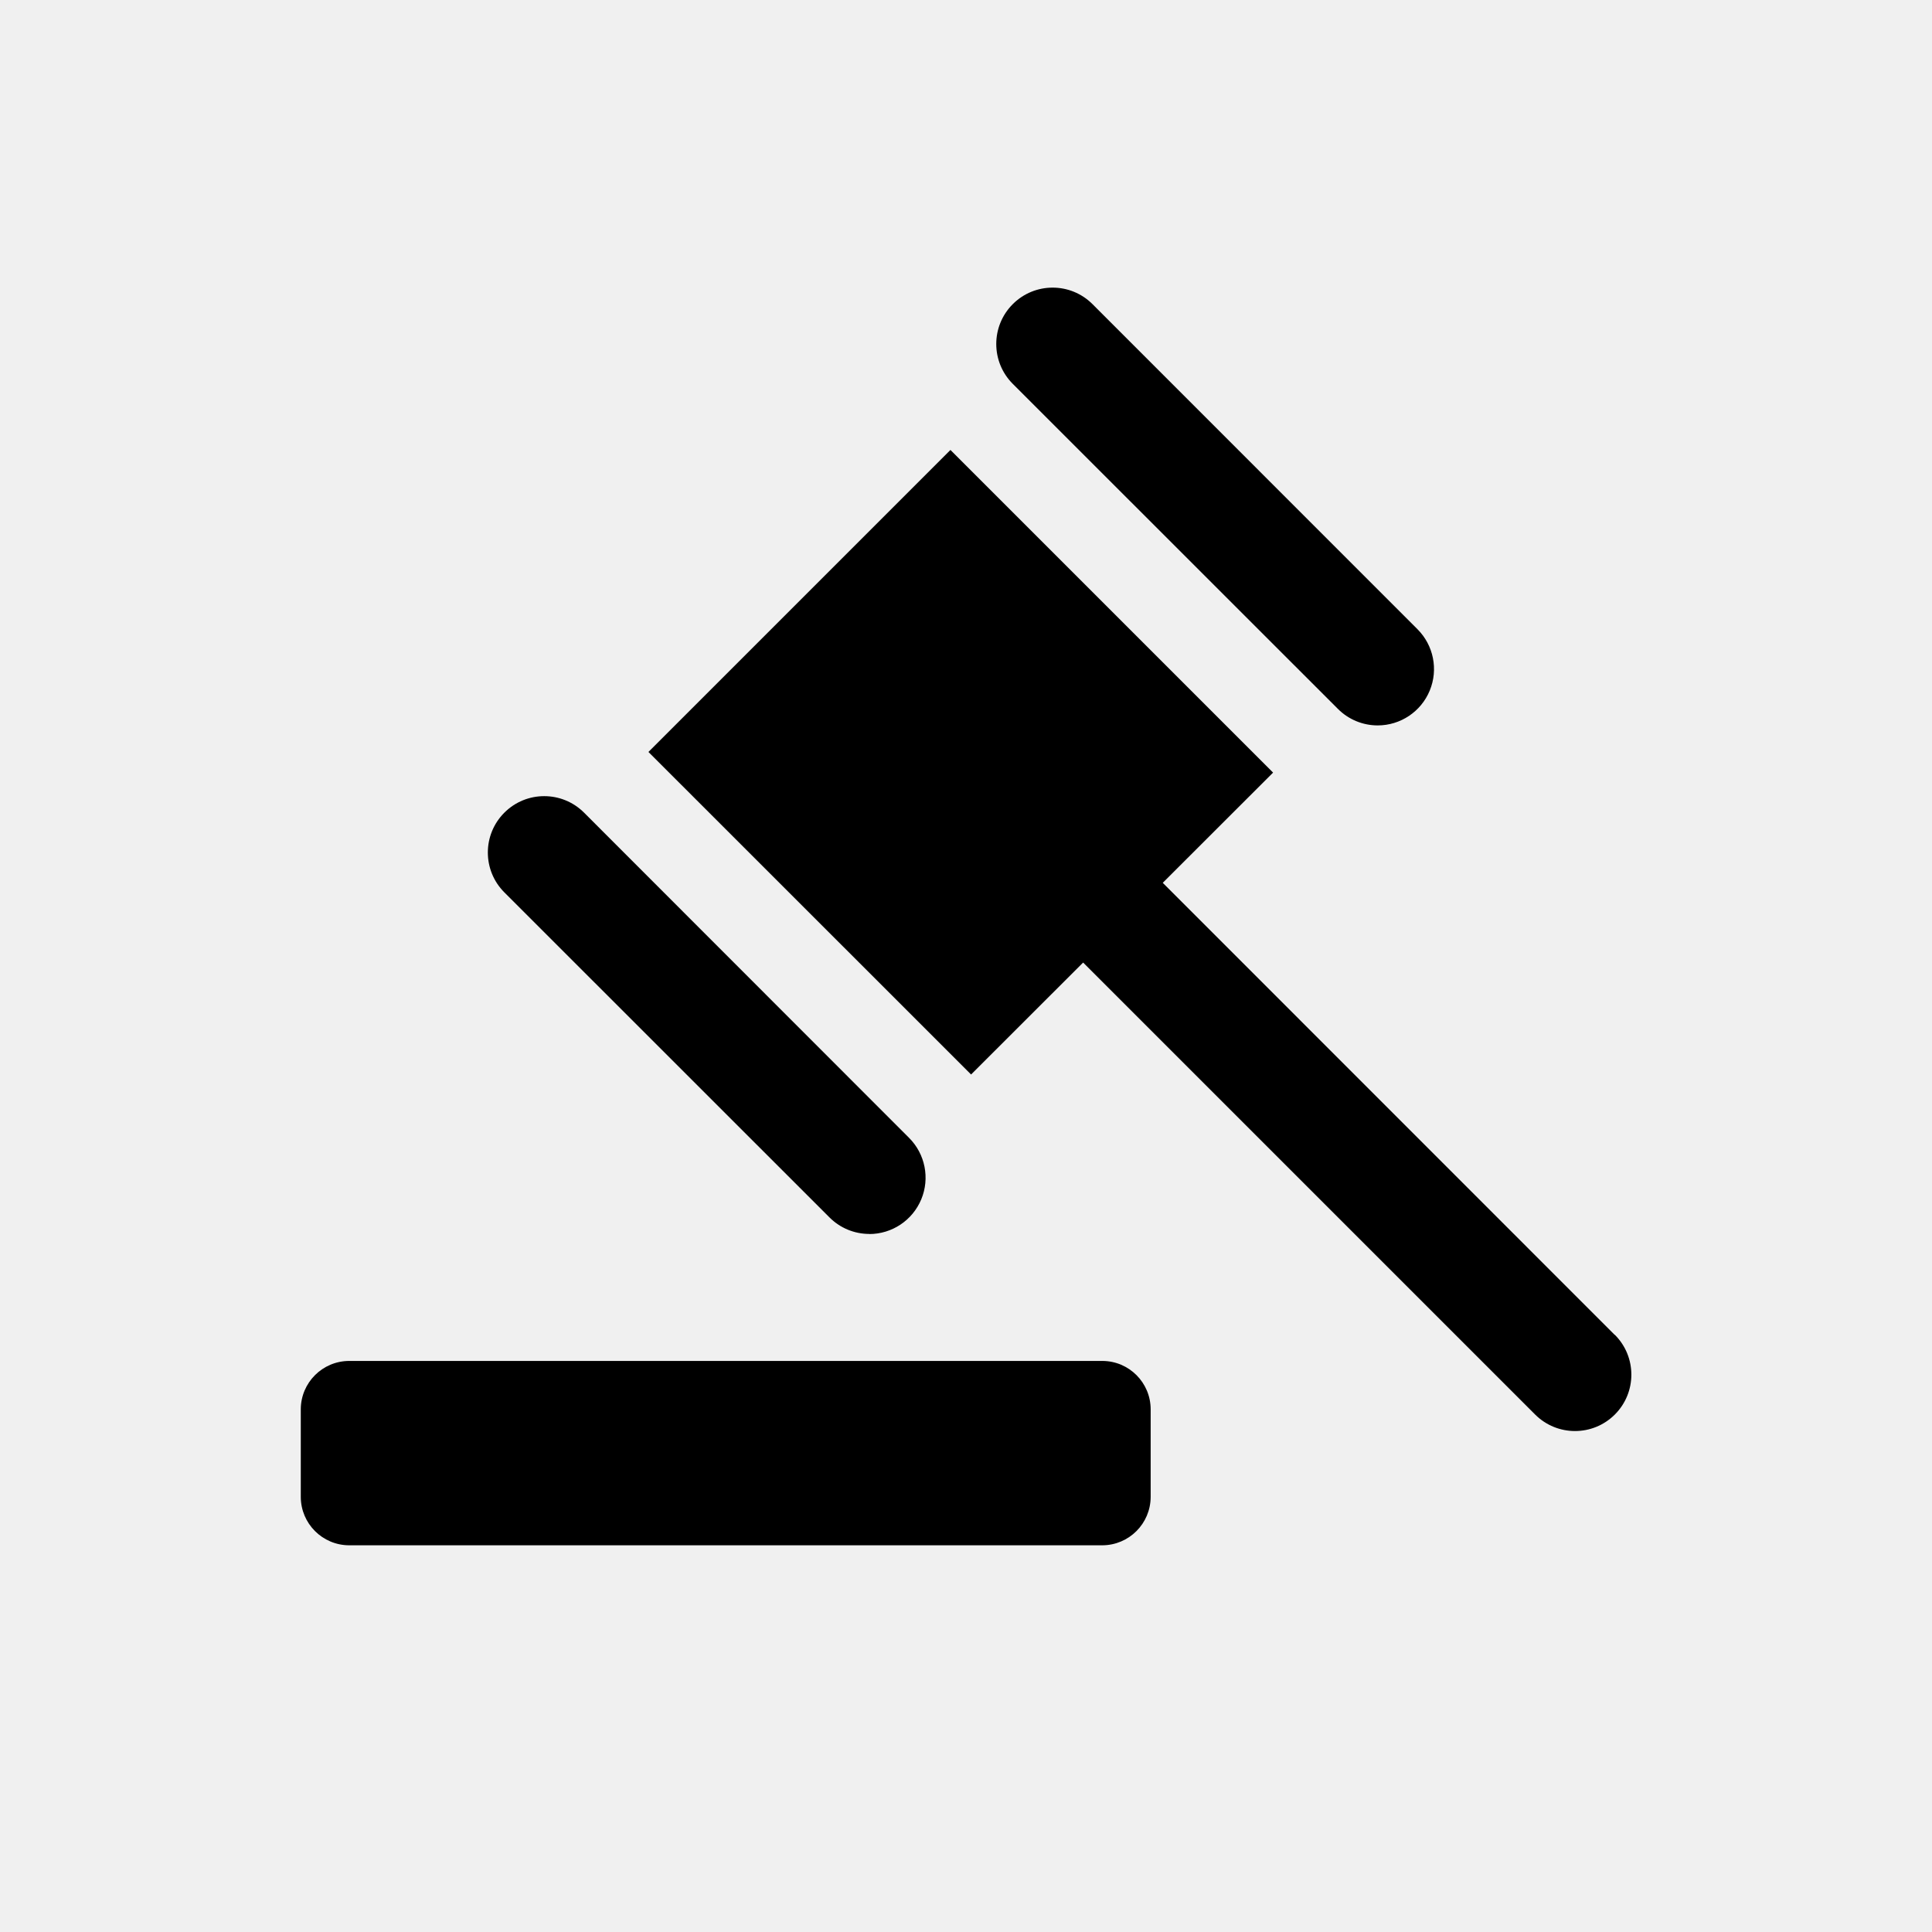
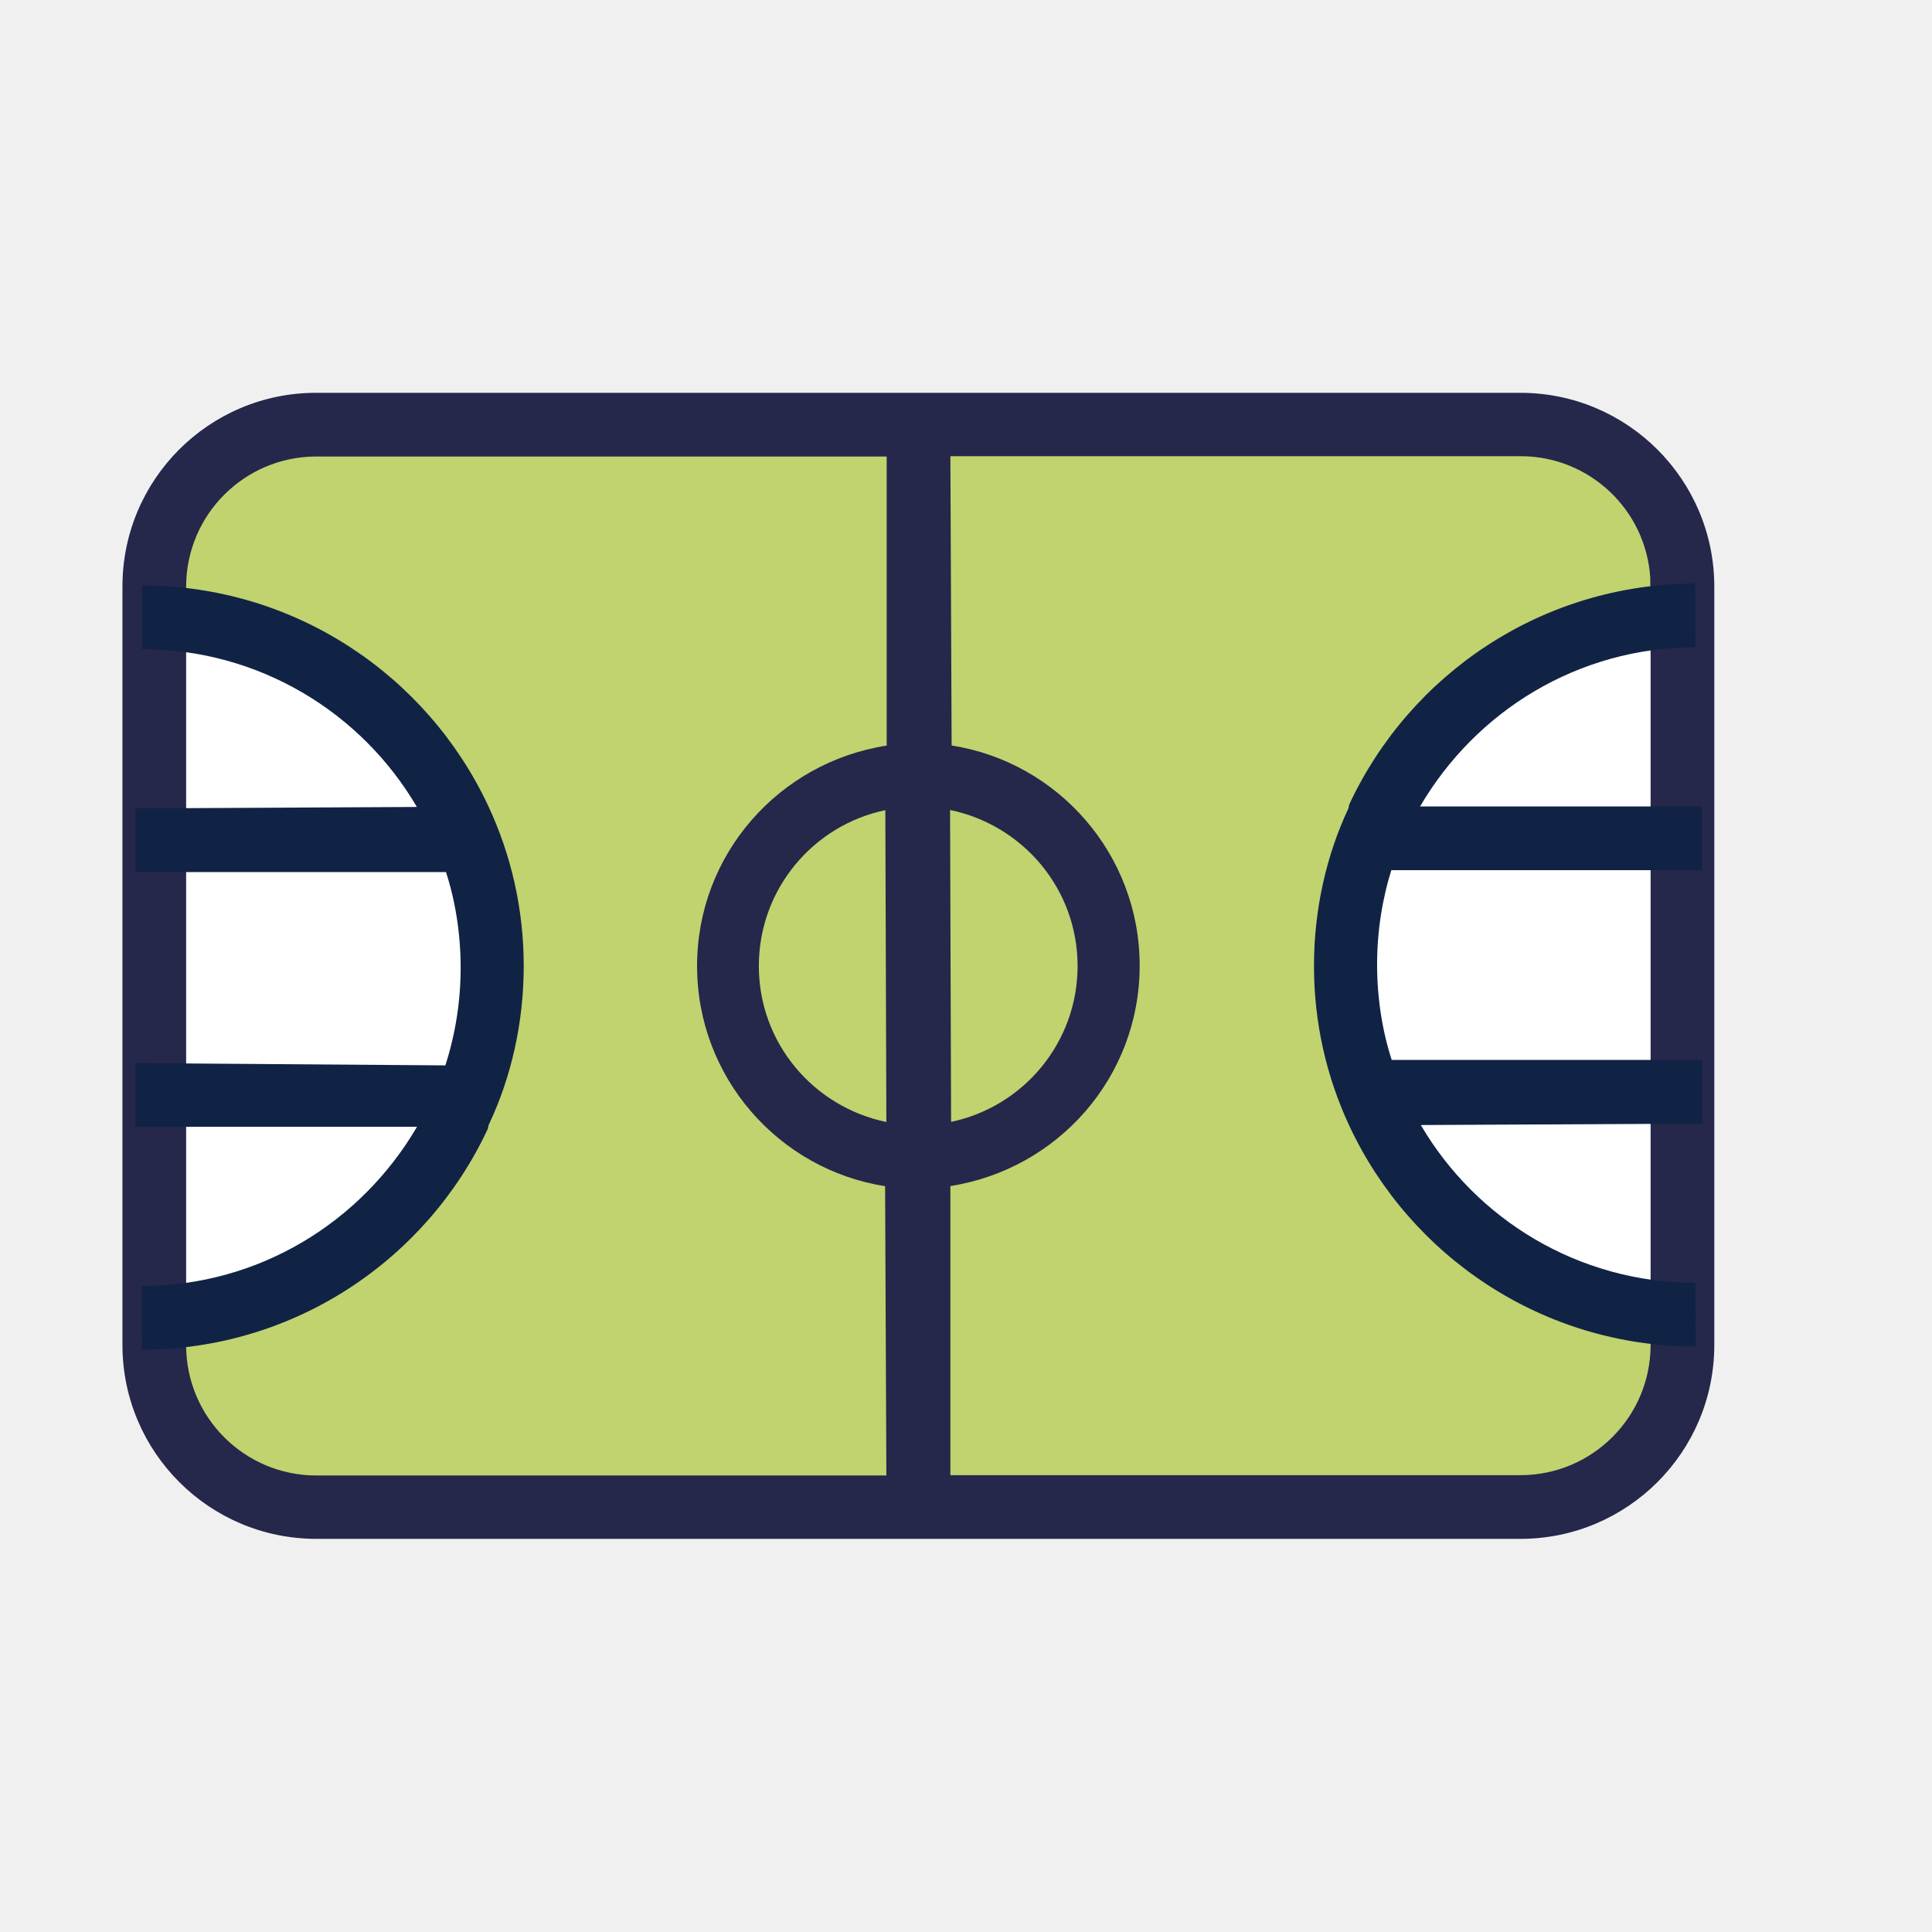
- <svg xmlns="http://www.w3.org/2000/svg" fill="#000000" width="800px" height="800px" viewBox="-2 0 19 19" class="cf-icon-svg">
-   <path d="M9.316 14.722a.477.477 0 0 1-.475.475H1.433a.477.477 0 0 1-.475-.475v-.863a.477.477 0 0 1 .475-.475h7.408a.476.476 0 0 1 .475.475zm-2.767-2.587a.552.552 0 0 1-.392-.163L2.96 8.776a.554.554 0 0 1 .784-.784L6.94 11.19a.554.554 0 0 1-.392.946zm7.33.992L9.435 8.682l1.085-1.084-3.173-3.173-2.97 2.97 3.173 3.172 1.102-1.101 4.445 4.445a.554.554 0 1 0 .784-.784zm-2.33-5.993a.552.552 0 0 1-.391-.162L7.96 3.775a.554.554 0 1 1 .784-.784l3.196 3.197a.554.554 0 0 1-.391.946z" />
+ <svg xmlns="http://www.w3.org/2000/svg" width="800px" height="800px" viewBox="0 -199 1422 1422" class="icon" version="1.1">
+   <path d="M99.266 310.203c0-199.688 133.359-205.078 133.359-205.078h830.625c2.063-0.078 4.489-0.121 6.923-0.121 81.761 0 151.923 49.662 181.965 120.467l0.487 477.309c0 225.703-157.266 210.938-157.266 210.938h-790.782c-164.063 0-187.501-90.703-187.501-90.703z" fill="#C0D36F" />
+   <path d="M121.297 770.281v-512.812s247.5 39.375 247.5 260.625-247.5 252.188-247.5 252.188zM1236.219 257.469v512.812s-247.5-39.375-247.5-260.625 247.5-252.188 247.5-252.188z" fill="#FFFFFF" />
+   <path d="M1119.267 90.125h-886.641c-78.7 0-142.5 63.8-142.5 142.5v558.516c0.133 78.647 63.853 142.367 142.488 142.5h886.654c78.646-0.133 142.367-63.853 142.5-142.488v-558.528c-0.134-78.646-63.853-142.367-142.488-142.5zM699.266 397.156c53.93 11.239 93.867 58.377 93.867 114.844s-39.938 103.605-93.106 114.711l-0.761-229.554zM652.391 626.844c-53.93-11.239-93.867-58.377-93.867-114.844s39.938-103.605 93.106-114.711l0.761 229.554zM652.391 349.812c-79.347 12.438-139.329 80.307-139.329 162.188s59.982 149.75 138.403 162.068l0.927 212.932h-419.766c-52.759-0.133-95.492-42.866-95.625-95.613v-558.763c0.133-52.759 42.867-95.492 95.613-95.625h420.011v212.813zM1214.891 232.625v558.516c-0.133 52.759-42.867 95.492-95.613 95.625h-419.778v-212.813c79.347-12.438 139.329-80.307 139.329-162.188 0-81.879-59.982-149.75-138.403-162.068l-0.927-212.932h419.999c50.632 0.158 91.991 39.641 95.142 89.5l0.013 6.125z" fill="#25274B" />
+   <path d="M360.125 628.016c16.004-34.045 25.345-73.94 25.345-116.016s-9.341-81.97-26.063-117.724c-44.791-95.869-142.034-162.293-254.799-162.355l0.048 46.875c86.229 0.091 161.545 46.736 202.176 116.149l-207.097 1.038v46.875h228.516c6.848 21.018 10.795 45.204 10.795 70.313s-3.949 49.295-11.257 71.972l-228.054-1.658v46.875h207.188c-41.226 70.461-116.486 117.067-202.641 117.188l0.141 46.875c112.701-0.181 209.84-66.623 254.559-162.442l0.675-3.026zM1024.109 441.453h228.516v-46.875h-207.422c41.226-70.461 116.486-117.068 202.641-117.188l-0.141-46.875c-112.701 0.181-209.84 66.622-254.559 162.442l-0.675 3.026c-16.004 34.045-25.345 73.94-25.345 116.016s9.341 81.97 26.063 117.723c44.791 95.869 142.034 162.293 254.799 162.355l-0.048-46.875c-86.229-0.091-161.545-46.736-202.176-116.149l207.097-1.038v-46.875h-228.516c-6.829-20.991-10.765-45.146-10.765-70.22 0-24.798 3.851-48.695 10.988-71.128z" fill="#102345" />
</svg>
